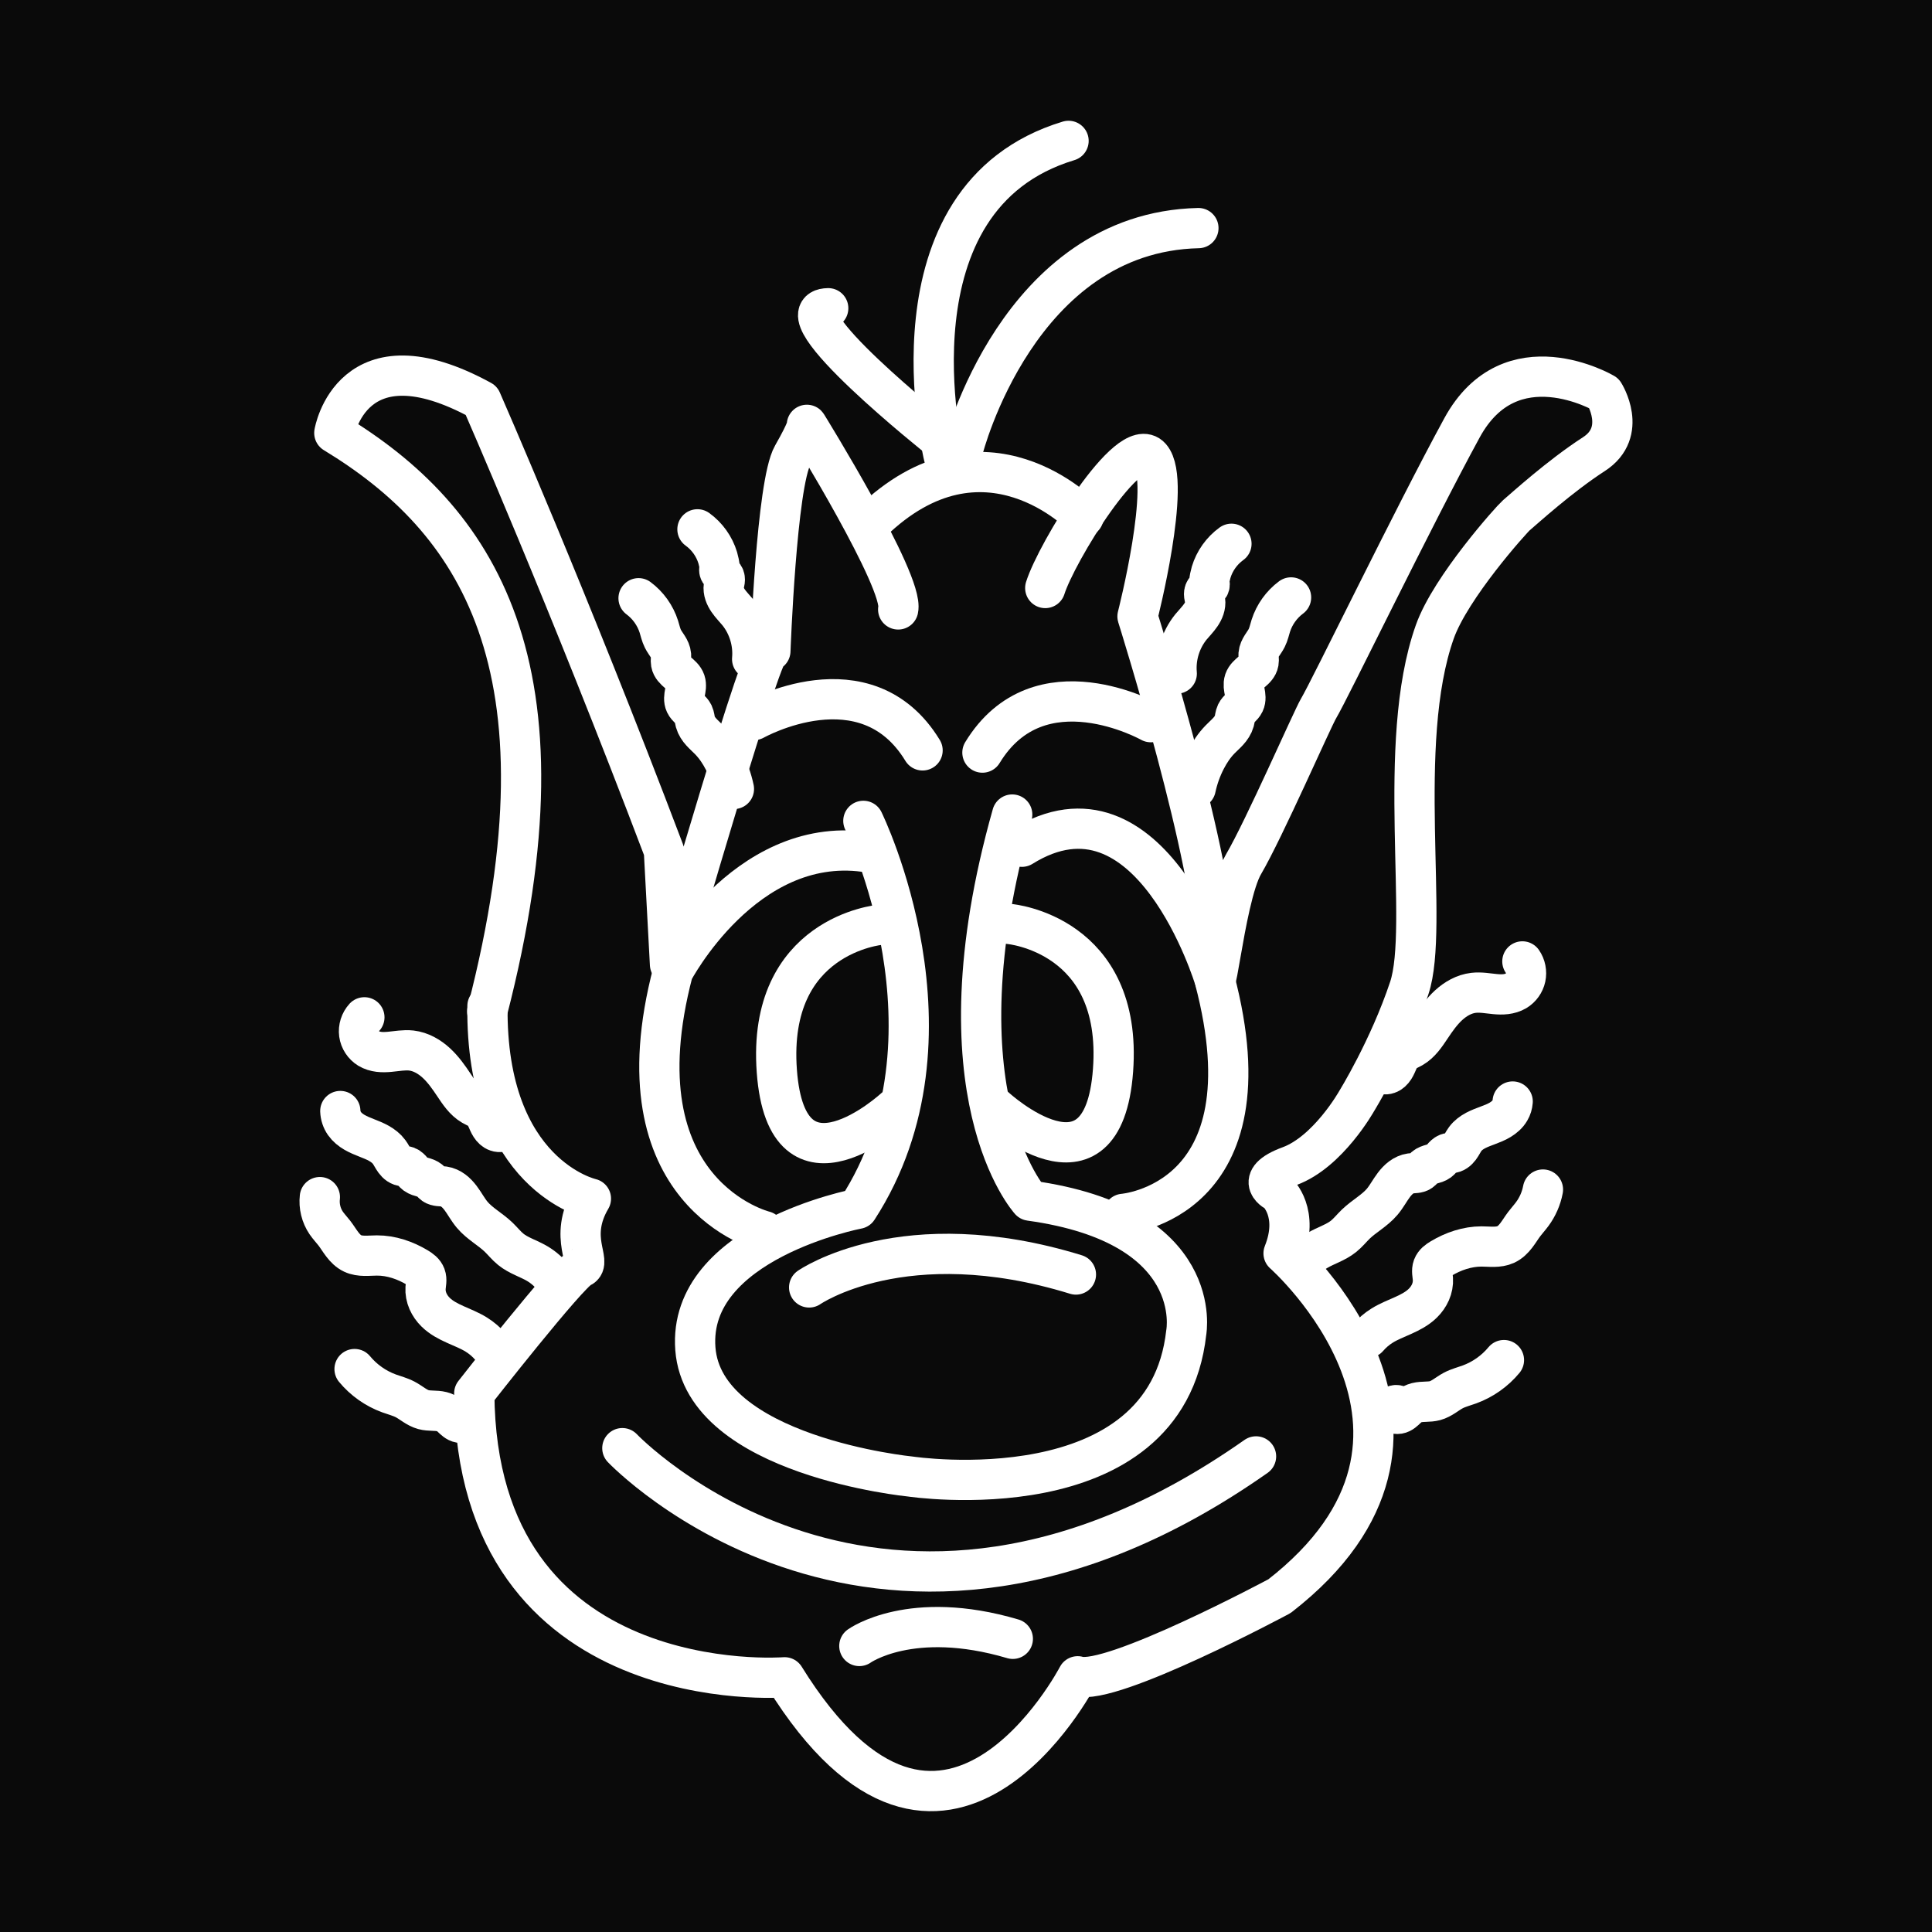
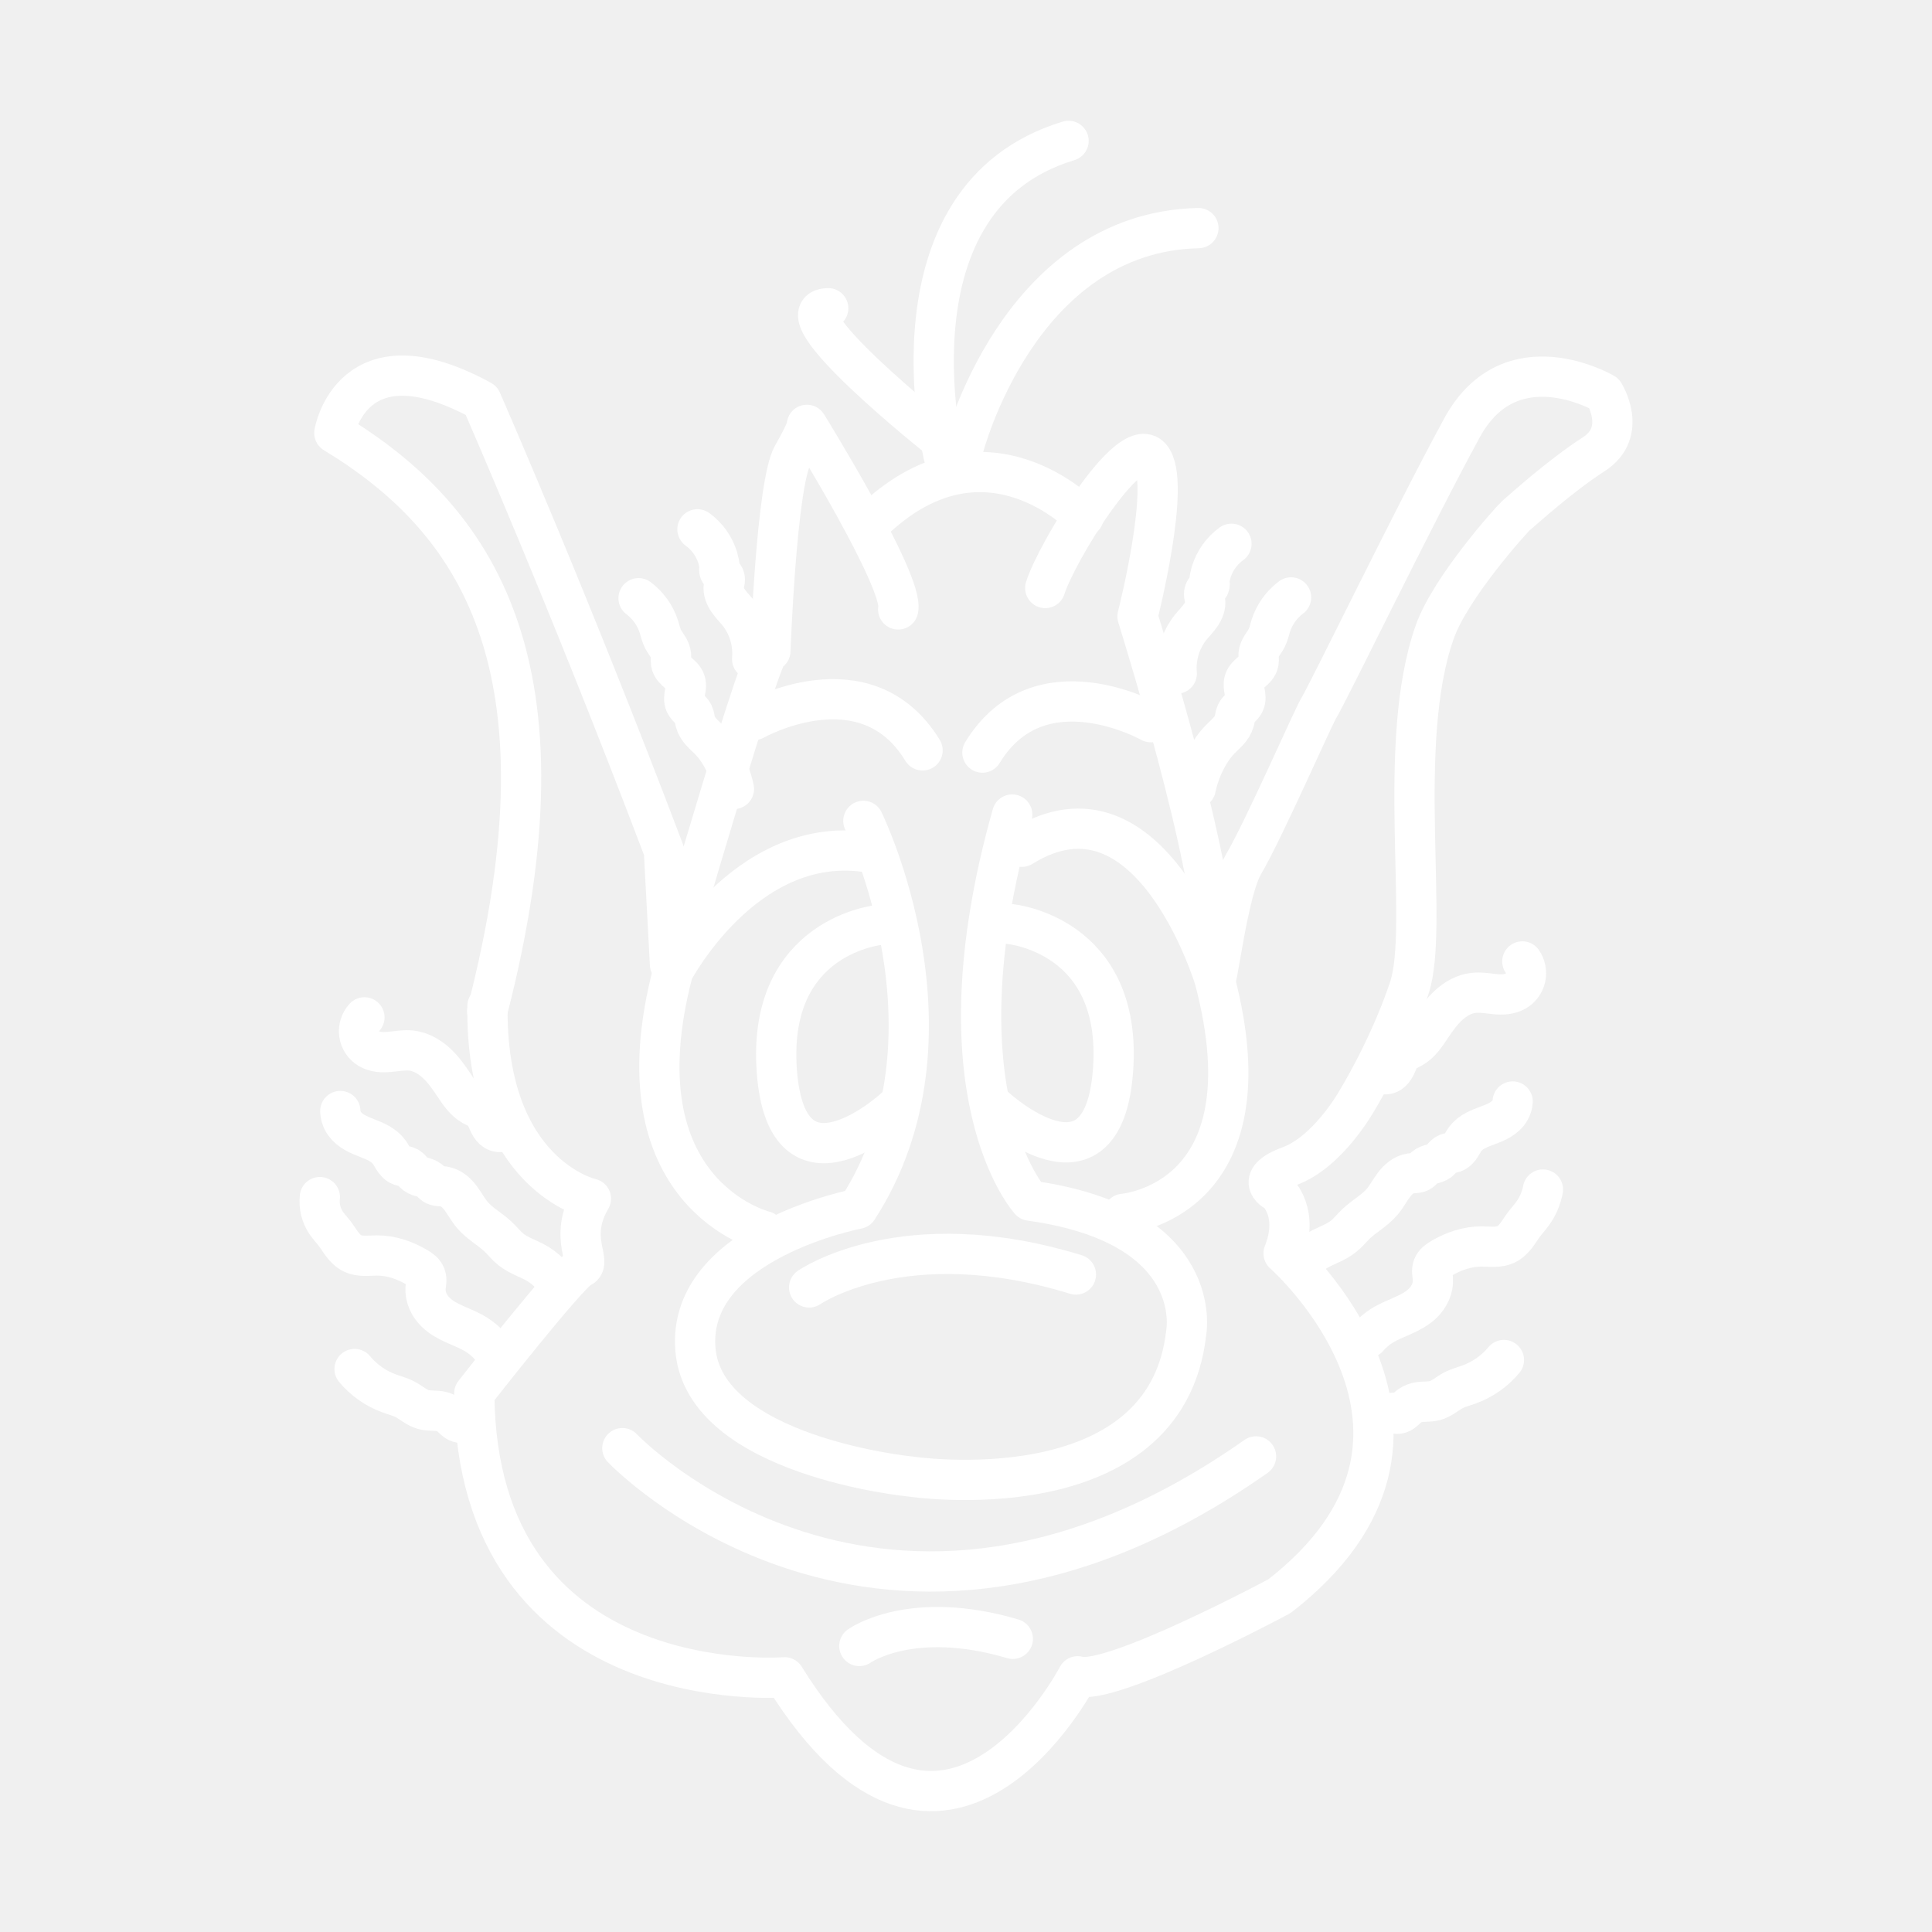
- <svg xmlns="http://www.w3.org/2000/svg" viewBox="0 0 48 48">
+ <svg xmlns="http://www.w3.org/2000/svg" id="b" viewBox="0 0 48 48">
  <defs>
-     <style>.aj{fill:#0a0a0a;}.aj,.ak{stroke:#fff;stroke-linecap:round;stroke-linejoin:round;}.ak{fill:none;}</style>
+     <style>.ai{fill:none;stroke:#fff;stroke-linecap:round;stroke-linejoin:round;}</style>
  </defs>
-   <g id="a">
-     <rect class="aj" x="-3819.753" y="-3317.967" width="7784.075" height="6228.336" />
-   </g>
-   <g id="c">
-     <path id="h" class="ak" d="M12.111,24.993c-.05,4.208,2.57,4.787,2.57,4.787-.58.983.05,1.587-.252,1.713-.302.126-2.646,3.124-2.646,3.124.05,7.66,7.71,7.055,7.71,7.055,3.956,6.375,7.282-.025,7.282-.025.831.252,5.014-1.991,5.014-1.991,5.191-4.031.101-8.517.101-8.517.403-1.008-.151-1.512-.151-1.512,0,0-.655-.302.302-.655.957-.353,1.663-1.613,1.663-1.613,0,0,.805-1.299,1.309-2.811.51-1.531-.355-6.065.635-8.853.393-1.108,1.914-2.798,2.023-2.891.197-.166,1.073-.967,1.929-1.521.857-.554.252-1.512.252-1.512,0,0-2.318-1.361-3.528.857s-3.278,6.494-3.567,6.978c-.148.247-1.357,3.008-1.861,3.865-.504.857-.771,4.326-.72,2.209.05-2.117-1.915-8.365-1.915-8.365,0,0,.857-3.351.328-3.956-.529-.605-2.343,2.369-2.62,3.25" />
-     <path id="i" class="ak" d="M12.105,25.128c2.235-8.646-.309-12.253-3.799-14.371,0,0,.428-2.57,3.654-.806,0,0,2.167,4.939,4.535,11.187l.151,2.822s2.419-8.391,2.494-7.786c0,0,.151-4.157.554-4.863s.353-.756.353-.756c0,0,2.419,3.906,2.268,4.586" />
-     <path id="j" class="ak" d="M26.919,12.845s-2.463-2.604-5.278.139" />
-     <path id="k" class="ak" d="M23.349,10.908s-4.057-3.225-2.772-3.25" />
-     <path id="l" class="ak" d="M23.449,11.336s-1.562-6.425,3.099-7.836" />
-     <path id="m" class="ak" d="M23.928,11.16s1.361-5.392,5.846-5.493" />
-     <path id="n" class="ak" d="M15.462,35.979s6.421,6.756,15.744.205" />
-     <path id="o" class="ak" d="M21.45,20.394s2.63,5.354-.142,9.638c0,0-4.233.806-4.032,3.477.202,2.671,5.342,3.175,5.342,3.175,0,0,6.35.957,6.854-3.578,0,0,.504-2.671-3.88-3.276,0,0-2.41-2.639-.444-9.593" />
-     <path id="p" class="ak" d="M21.866,22.977s-2.815.249-2.566,3.635c.249,3.385,2.922.926,2.922.926" />
-     <path id="q" class="ak" d="M25.087,22.957s2.815.249,2.566,3.635c-.249,3.385-2.922.926-2.922.926" />
-     <path id="r" class="ak" d="M18.738,17.887s2.772-1.562,4.183.756" />
-     <path id="s" class="ak" d="M28.591,17.942s-2.772-1.562-4.183.756" />
-     <path id="t" class="ak" d="M11.582,35.273c-.009.024-.027.044-.049.055-.022.012-.049.015-.074.009-.025-.006-.047-.022-.061-.042s-.021-.047-.017-.072c.004-.029.02-.057.045-.073s.056-.022.084-.015c.029.007.054.027.067.053s.015.058.005.086c-.007.019-.02.036-.037.049-.016.013-.036.021-.056.025-.04.008-.083-.001-.12-.019-.074-.036-.127-.104-.191-.156-.059-.048-.128-.082-.202-.101-.148-.037-.306-.01-.454-.05-.084-.023-.16-.066-.233-.113s-.143-.098-.22-.139c-.127-.067-.268-.102-.403-.151-.332-.121-.631-.332-.857-.605" />
-     <path id="u" class="ak" d="M12.186,33.459c-.101-.118-.221-.22-.353-.302-.164-.102-.344-.171-.52-.25-.176-.079-.35-.169-.488-.304-.081-.079-.147-.172-.192-.275-.045-.103-.067-.217-.06-.329.003-.051.012-.101.016-.152.004-.051.002-.103-.016-.151-.017-.045-.047-.085-.083-.118s-.077-.059-.118-.084c-.304-.183-.653-.303-1.008-.302-.102 0-.204.01-.306.008-.102-.002-.206-.015-.298-.059-.103-.049-.186-.133-.255-.224-.07-.091-.128-.189-.198-.28-.066-.085-.141-.163-.202-.252-.127-.186-.184-.419-.158-.643" />
-     <path id="v" class="ak" d="M13.749,31.746c-.111-.141-.248-.262-.403-.353-.214-.126-.462-.197-.655-.353-.111-.09-.2-.203-.302-.302-.207-.199-.47-.336-.655-.554-.111-.131-.189-.285-.293-.422-.052-.068-.11-.132-.179-.183-.069-.051-.149-.089-.233-.101-.043-.006-.087-.006-.13-.011-.043-.005-.087-.015-.122-.04-.039-.027-.065-.07-.101-.101-.049-.042-.113-.062-.175-.079-.062-.017-.126-.034-.178-.072-.044-.033-.076-.079-.113-.12-.019-.02-.039-.039-.062-.054-.023-.015-.049-.026-.077-.028-.017-.001-.034 0-.05,0-.043-.001-.086-.017-.122-.041-.036-.024-.066-.056-.092-.091-.052-.07-.087-.15-.139-.22-.066-.09-.156-.159-.253-.214-.097-.055-.201-.095-.304-.136-.103-.041-.207-.082-.303-.138-.096-.056-.185-.127-.249-.218-.064-.091-.1-.201-.104-.312" />
-     <path id="w" class="ak" d="M12.539,28.067c-.025.031-.064.05-.104.052-.04.002-.08-.014-.109-.042-.028-.028-.044-.069-.042-.109.002-.04.022-.079.052-.104.027-.022.063-.034.098-.032.035.002.069.017.094.042.025.025.04.059.042.094.002.035-.01.071-.032.098-.022.027-.054.046-.089.053-.034.008-.071.005-.104-.007-.067-.022-.119-.075-.157-.134-.038-.059-.063-.125-.092-.189-.029-.064-.062-.128-.112-.177-.07-.069-.167-.102-.252-.151-.197-.115-.327-.314-.454-.504-.13-.195-.266-.389-.439-.548-.173-.159-.387-.282-.62-.309-.178-.02-.357.016-.536.032-.089.008-.18.012-.269.001-.089-.011-.177-.037-.254-.083-.127-.078-.217-.214-.237-.362-.02-.148.029-.303.13-.413" />
-     <path id="x" class="ak" d="M34.592,35.05c.009.024.027.044.049.055.022.012.049.015.074.009.025-.006.047-.022.061-.042s.021-.047.017-.072c-.004-.029-.02-.057-.045-.073s-.056-.022-.084-.015c-.029.007-.054.027-.067.053s-.015.058-.005.086c.007.019.02.036.037.049.016.013.036.021.056.025.04.008.083-.001.12-.019.074-.036.127-.104.191-.156.059-.048.128-.082.202-.101.148-.037.306-.01.454-.05.084-.023.16-.066.233-.113s.143-.098.22-.139c.127-.067.268-.102.403-.151.332-.121.631-.332.857-.605" />
-     <path id="y" class="ak" d="M33.987,33.235c.101-.118.221-.22.353-.302.164-.102.344-.171.52-.25.176-.079.35-.169.488-.304.081-.079.147-.172.192-.275.045-.103.067-.217.06-.329-.003-.051-.012-.101-.016-.152-.004-.051-.002-.103.016-.151.017-.045.047-.085.083-.118s.077-.059.118-.084c.304-.183.653-.302,1.008-.302.102-0.0.204.01.306.008s.206-.015.298-.058c.104-.049.187-.132.257-.223.07-.091.128-.189.197-.281.065-.086.138-.165.202-.252.132-.179.224-.389.265-.608" />
-     <path id="z" class="ak" d="M32.324,31.421c.111-.141.248-.262.403-.353.214-.126.462-.197.655-.353.111-.09.2-.203.302-.302.207-.199.47-.336.655-.554.111-.131.189-.285.293-.422.052-.068.11-.132.179-.183.069-.051.149-.089.233-.101.043-.006.087-.006.13-.011.043-.005.087-.015.122-.04.039-.027.065-.07.101-.101.049-.042.113-.062.175-.079.062-.017.126-.034.178-.072.044-.033.076-.079.113-.12.019-.02.039-.039.062-.054.023-.015.049-.026.077-.028.017-.001.034 0.0.05,0,.043-.001.086-.017.122-.042.036-.024.066-.057.092-.091.052-.07.087-.15.139-.22.067-.089.159-.157.258-.209.099-.052.204-.09.308-.129.104-.039.209-.08.304-.138.095-.058.182-.133.238-.23.04-.068.063-.144.069-.222" />
-     <path id="aa" class="ak" d="M34.289,26.634c.025.031.064.05.104.052.04.002.08-.014.109-.042.028-.028.044-.069.042-.109-.002-.04-.022-.079-.052-.104-.027-.022-.063-.034-.098-.032-.035.002-.069.017-.094.042-.025.025-.04.059-.042.094-.002.035.01.071.032.098.022.027.054.046.089.053.034.008.071.005.104-.007.067-.022.119-.075.157-.134.038-.059.063-.125.092-.189.029-.064.062-.128.112-.177.07-.069.167-.102.252-.151.197-.115.327-.314.454-.504.13-.195.266-.389.439-.548s.386-.282.619-.309c.178-.021.357.014.536.031.089.008.179.012.268.001.089-.011.177-.036.254-.082.12-.072.208-.195.237-.331.029-.137-0-.285-.08-.4" />
-     <path id="ab" class="ak" d="M18.234,19.601c-.052-.245-.137-.483-.252-.706-.094-.183-.209-.356-.353-.504-.068-.07-.141-.133-.206-.205-.065-.072-.121-.155-.147-.248-.018-.067-.02-.139-.05-.202-.024-.049-.063-.088-.101-.126-.038-.038-.077-.077-.1-.126-.02-.042-.027-.09-.026-.137.001-.047.009-.093.018-.139.009-.046.018-.092.022-.139.003-.047.001-.095-.014-.139-.016-.046-.044-.087-.078-.123-.033-.036-.071-.067-.108-.099-.037-.032-.074-.064-.104-.102s-.055-.082-.063-.13c-.012-.066.005-.134,0-.202-.006-.076-.041-.146-.081-.21-.04-.064-.087-.125-.121-.193-.048-.095-.069-.201-.101-.302-.089-.28-.268-.531-.504-.706" />
-     <path id="ac" class="ak" d="M18.687,16.376c.037-.412-.092-.837-.353-1.159-.081-.099-.173-.189-.245-.295-.036-.053-.067-.11-.087-.171-.02-.061-.029-.126-.02-.189.005-.043.019-.085.024-.127.003-.021.003-.043-0-.065-.003-.021-.011-.042-.023-.06-.014-.019-.033-.034-.052-.049-.019-.015-.037-.031-.049-.052-.009-.015-.013-.033-.013-.05s.005-.035.013-.05c-.009-.085-.026-.17-.05-.252-.085-.282-.265-.534-.504-.706" />
-     <path id="ad" class="ak" d="M29.707,19.581c.052-.245.137-.483.252-.706.094-.183.209-.356.353-.504.068-.07.141-.133.206-.205.065-.072.121-.155.147-.248.018-.067.02-.139.05-.202.024-.049.063-.088.101-.126.038-.038.077-.077.1-.126.02-.042.027-.09.026-.137-.001-.047-.009-.093-.018-.139-.009-.046-.018-.092-.022-.139-.003-.047-.001-.095.014-.139.016-.046.044-.087.078-.123.033-.036.071-.067.108-.099.037-.032.074-.064.104-.102s.055-.082.063-.13c.012-.066-.005-.134,0-.202.006-.076.041-.146.081-.21.04-.064.087-.125.121-.193.048-.095.069-.201.101-.302.089-.28.268-.531.504-.706" />
-     <path id="ae" class="ak" d="M29.236,16.735c-.037-.412.092-.837.353-1.159.081-.099.173-.189.245-.295.036-.053.067-.11.087-.171.02-.061.029-.126.02-.189-.005-.043-.019-.085-.024-.127-.003-.021-.003-.043 0-.065.003-.021.011-.042.023-.06.014-.019.033-.034.052-.049.019-.015.037-.031.049-.052.009-.015.013-.033.013-.05s-.005-.035-.013-.05c.009-.085.026-.17.05-.252.085-.282.265-.534.504-.706" />
-     <path id="af" class="ak" d="M18.989,30.587s-3.729-.907-2.268-6.45c0,0,1.764-3.376,4.762-2.973" />
-     <path id="ag" class="ak" d="M27.909,30.158s3.729-.283,2.268-5.827c0,0-1.588-5.285-4.788-3.294" />
-     <path id="ah" class="ak" d="M20.103,31.986s2.352-1.639,6.628-.321" />
-     <path id="ai" class="ak" d="M21.35,40.894s1.283-.926,3.813-.178" />
-   </g>
+   <path id="g" class="ai" d="M12.111,24.993c-.05,4.208,2.57,4.787,2.57,4.787-.58.983.05,1.587-.252,1.713-.302.126-2.646,3.124-2.646,3.124.05,7.66,7.71,7.055,7.71,7.055,3.956,6.375,7.282-.025,7.282-.025.831.252,5.014-1.991,5.014-1.991,5.191-4.031.101-8.517.101-8.517.403-1.008-.151-1.512-.151-1.512,0,0-.655-.302.302-.655.957-.353,1.663-1.613,1.663-1.613,0,0,.805-1.299,1.309-2.811.51-1.531-.355-6.065.635-8.853.393-1.108,1.914-2.798,2.023-2.891.197-.166,1.073-.967,1.929-1.521.857-.554.252-1.512.252-1.512,0,0-2.318-1.361-3.528.857s-3.278,6.494-3.567,6.978c-.148.247-1.357,3.008-1.861,3.865-.504.857-.771,4.326-.72,2.209.05-2.117-1.915-8.365-1.915-8.365,0,0,.857-3.351.328-3.956-.529-.605-2.343,2.369-2.62,3.25" />
+   <path id="h" class="ai" d="M12.105,25.128c2.235-8.646-.309-12.253-3.799-14.371,0,0,.428-2.57,3.654-.806,0,0,2.167,4.939,4.535,11.187l.151,2.822s2.419-8.391,2.494-7.786c0,0,.151-4.157.554-4.863s.353-.756.353-.756c0,0,2.419,3.906,2.268,4.586" />
+   <path id="i" class="ai" d="M26.919,12.845s-2.463-2.604-5.278.139" />
+   <path id="j" class="ai" d="M23.349,10.908s-4.057-3.225-2.772-3.25" />
+   <path id="k" class="ai" d="M23.449,11.336s-1.562-6.425,3.099-7.836" />
+   <path id="l" class="ai" d="M23.928,11.16s1.361-5.392,5.846-5.493" />
+   <path id="m" class="ai" d="M15.462,35.979s6.421,6.756,15.744.205" />
+   <path id="n" class="ai" d="M21.45,20.394s2.63,5.354-.142,9.638c0,0-4.233.806-4.032,3.477.202,2.671,5.342,3.175,5.342,3.175,0,0,6.35.957,6.854-3.578,0,0,.504-2.671-3.88-3.276,0,0-2.41-2.639-.444-9.593" />
+   <path id="o" class="ai" d="M21.866,22.977s-2.815.249-2.566,3.635c.249,3.385,2.922.926,2.922.926" />
+   <path id="p" class="ai" d="M25.087,22.957s2.815.249,2.566,3.635c-.249,3.385-2.922.926-2.922.926" />
+   <path id="q" class="ai" d="M18.738,17.887s2.772-1.562,4.183.756" />
+   <path id="r" class="ai" d="M28.591,17.942s-2.772-1.562-4.183.756" />
+   <path id="s" class="ai" d="M11.489,35.347c-.04.008-.083-.001-.12-.019-.074-.036-.127-.104-.191-.156-.059-.048-.128-.082-.202-.101-.148-.037-.306-.01-.454-.05-.084-.023-.16-.066-.233-.113s-.143-.098-.22-.139c-.127-.067-.268-.102-.403-.151-.332-.121-.631-.332-.857-.605" />
+   <path id="t" class="ai" d="M12.186,33.459c-.101-.118-.221-.22-.353-.302-.164-.102-.344-.171-.52-.25-.176-.079-.35-.169-.488-.304-.081-.079-.147-.172-.192-.275-.045-.103-.067-.217-.06-.329.003-.051.012-.101.016-.152.004-.051.002-.103-.016-.151-.017-.045-.047-.085-.083-.118s-.077-.059-.118-.084c-.304-.183-.653-.303-1.008-.302-.102 0-.204.01-.306.008-.102-.002-.206-.015-.298-.059-.103-.049-.186-.133-.255-.224-.07-.091-.128-.189-.198-.28-.066-.085-.141-.163-.202-.252-.127-.186-.184-.419-.158-.643" />
+   <path id="u" class="ai" d="M13.749,31.746c-.111-.141-.248-.262-.403-.353-.214-.126-.462-.197-.655-.353-.111-.09-.2-.203-.302-.302-.207-.199-.47-.336-.655-.554-.111-.131-.189-.285-.293-.422-.052-.068-.11-.132-.179-.183-.069-.051-.149-.089-.233-.101-.043-.006-.087-.006-.13-.011-.043-.005-.087-.015-.122-.04-.039-.027-.065-.07-.101-.101-.049-.042-.113-.062-.175-.079-.062-.017-.126-.034-.178-.072-.044-.033-.076-.079-.113-.12-.019-.02-.039-.039-.062-.054-.023-.015-.049-.026-.077-.028-.017-.001-.034 0-.05,0-.043-.001-.086-.017-.122-.041-.036-.024-.066-.056-.092-.091-.052-.07-.087-.15-.139-.22-.066-.09-.156-.159-.253-.214-.097-.055-.201-.095-.304-.136-.103-.041-.207-.082-.303-.138-.096-.056-.185-.127-.249-.218-.064-.091-.1-.201-.104-.312" />
+   <path id="v" class="ai" d="M12.45,28.12c-.034.008-.071.005-.104-.007-.067-.022-.119-.075-.157-.134-.038-.059-.063-.125-.092-.189-.029-.064-.062-.128-.112-.177-.07-.069-.167-.102-.252-.151-.197-.115-.327-.314-.454-.504-.13-.195-.266-.389-.439-.548-.173-.159-.387-.282-.62-.309-.178-.02-.357.016-.536.032-.089.008-.18.012-.269.001-.089-.011-.177-.037-.254-.083-.127-.078-.217-.214-.237-.362-.02-.148.029-.303.13-.413" />
+   <path id="w" class="ai" d="M34.628,35.098c.016.013.036.021.056.025.04.008.083-.001.12-.019.074-.036.127-.104.191-.156.059-.048.128-.082.202-.101.148-.037.306-.01.454-.05.084-.023.16-.066.233-.113s.143-.098.22-.139c.127-.067.268-.102.403-.151.332-.121.631-.332.857-.605" />
+   <path id="x" class="ai" d="M33.987,33.235c.101-.118.221-.22.353-.302.164-.102.344-.171.52-.25.176-.079.35-.169.488-.304.081-.079.147-.172.192-.275.045-.103.067-.217.06-.329-.003-.051-.012-.101-.016-.152-.004-.051-.002-.103.016-.151.017-.045.047-.085.083-.118s.077-.059.118-.084c.304-.183.653-.302,1.008-.302.102-0.0.204.01.306.008s.206-.015.298-.058c.104-.049.187-.132.257-.223.07-.091.128-.189.197-.281.065-.086.138-.165.202-.252.132-.179.224-.389.265-.608" />
+   <path id="y" class="ai" d="M32.324,31.421c.111-.141.248-.262.403-.353.214-.126.462-.197.655-.353.111-.09.2-.203.302-.302.207-.199.47-.336.655-.554.111-.131.189-.285.293-.422.052-.068.11-.132.179-.183.069-.051.149-.089.233-.101.043-.006.087-.006.13-.011.043-.005.087-.015.122-.04.039-.027.065-.07.101-.101.049-.042.113-.062.175-.079.062-.017.126-.034.178-.072.044-.033.076-.079.113-.12.019-.02.039-.039.062-.054.023-.015.049-.026.077-.028.017-.001.034 0.0.05,0,.043-.001.086-.017.122-.042.036-.024.066-.057.092-.091.052-.07.087-.15.139-.22.067-.089.159-.157.258-.209.099-.052.204-.09.308-.129.104-.039.209-.08.304-.138.095-.058.182-.133.238-.23.04-.068.063-.144.069-.222" />
+   <path id="z" class="ai" d="M34.378,26.687c.034.008.071.005.104-.007.067-.022.119-.075.157-.134.038-.059.063-.125.092-.189.029-.064.062-.128.112-.177.07-.069.167-.102.252-.151.197-.115.327-.314.454-.504.13-.195.266-.389.439-.548s.386-.282.619-.309c.178-.021.357.014.536.031.089.008.179.012.268.001.089-.011.177-.036.254-.082.12-.072.208-.195.237-.331.029-.137-0-.285-.08-.4" />
+   <path id="aa" class="ai" d="M18.234,19.601c-.052-.245-.137-.483-.252-.706-.094-.183-.209-.356-.353-.504-.068-.07-.141-.133-.206-.205-.065-.072-.121-.155-.147-.248-.018-.067-.02-.139-.05-.202-.024-.049-.063-.088-.101-.126-.038-.038-.077-.077-.1-.126-.02-.042-.027-.09-.026-.137.001-.047.009-.093.018-.139.009-.046.018-.092.022-.139.003-.047.001-.095-.014-.139-.016-.046-.044-.087-.078-.123-.033-.036-.071-.067-.108-.099-.037-.032-.074-.064-.104-.102s-.055-.082-.063-.13c-.012-.066.005-.134,0-.202-.006-.076-.041-.146-.081-.21-.04-.064-.087-.125-.121-.193-.048-.095-.069-.201-.101-.302-.089-.28-.268-.531-.504-.706" />
+   <path id="ab" class="ai" d="M18.687,16.376c.037-.412-.092-.837-.353-1.159-.081-.099-.173-.189-.245-.295-.036-.053-.067-.11-.087-.171-.02-.061-.029-.126-.02-.189.005-.043.019-.085.024-.127.003-.021.003-.043-0-.065-.003-.021-.011-.042-.023-.06-.014-.019-.033-.034-.052-.049-.019-.015-.037-.031-.049-.052-.009-.015-.013-.033-.013-.05s.005-.035.013-.05c-.009-.085-.026-.17-.05-.252-.085-.282-.265-.534-.504-.706" />
+   <path id="ac" class="ai" d="M29.707,19.581c.052-.245.137-.483.252-.706.094-.183.209-.356.353-.504.068-.07.141-.133.206-.205.065-.072.121-.155.147-.248.018-.067.02-.139.05-.202.024-.049.063-.088.101-.126.038-.038.077-.077.1-.126.02-.042.027-.09.026-.137-.001-.047-.009-.093-.018-.139-.009-.046-.018-.092-.022-.139-.003-.047-.001-.095.014-.139.016-.046.044-.087.078-.123.033-.036.071-.067.108-.099.037-.032.074-.064.104-.102s.055-.082.063-.13c.012-.066-.005-.134,0-.202.006-.076.041-.146.081-.21.04-.064.087-.125.121-.193.048-.095.069-.201.101-.302.089-.28.268-.531.504-.706" />
+   <path id="ad" class="ai" d="M29.236,16.735c-.037-.412.092-.837.353-1.159.081-.099.173-.189.245-.295.036-.053.067-.11.087-.171.02-.061.029-.126.02-.189-.005-.043-.019-.085-.024-.127-.003-.021-.003-.043 0-.065.003-.021.011-.042.023-.06.014-.019.033-.034.052-.049.019-.015.037-.031.049-.052.009-.015.013-.033.013-.05s-.005-.035-.013-.05c.009-.085.026-.17.05-.252.085-.282.265-.534.504-.706" />
+   <path id="ae" class="ai" d="M18.989,30.587s-3.729-.907-2.268-6.45c0,0,1.764-3.376,4.762-2.973" />
+   <path id="af" class="ai" d="M27.909,30.158s3.729-.283,2.268-5.827c0,0-1.588-5.285-4.788-3.294" />
+   <path id="ag" class="ai" d="M20.103,31.986s2.352-1.639,6.628-.321" />
+   <path id="ah" class="ai" d="M21.35,40.894s1.283-.926,3.813-.178" />
</svg>
